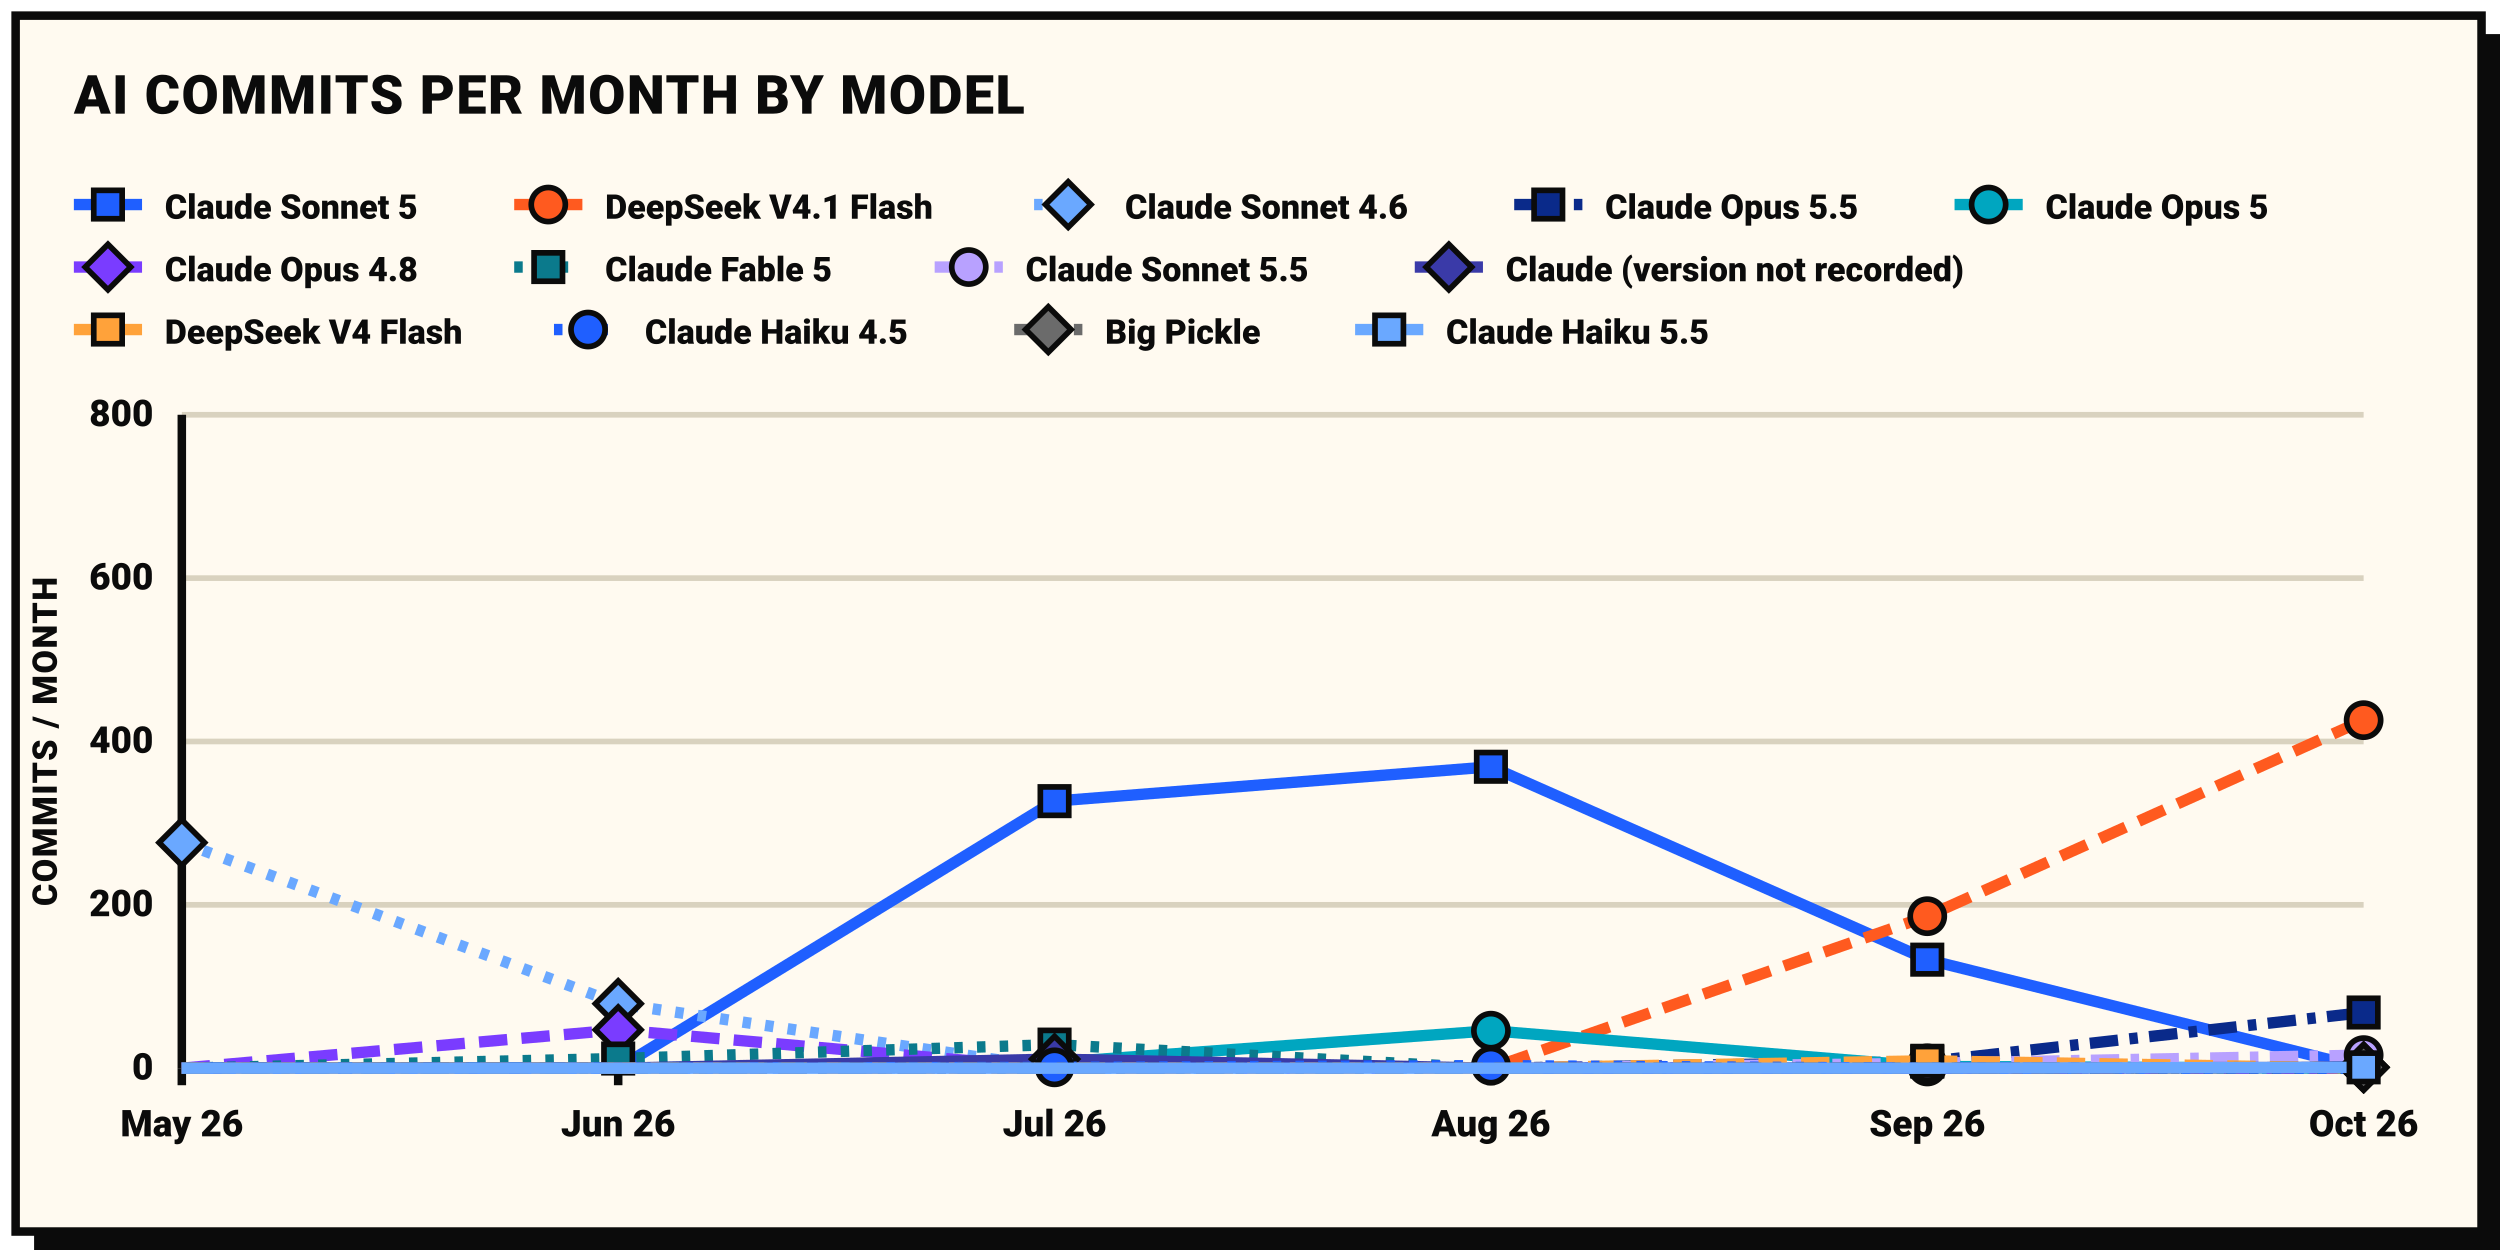
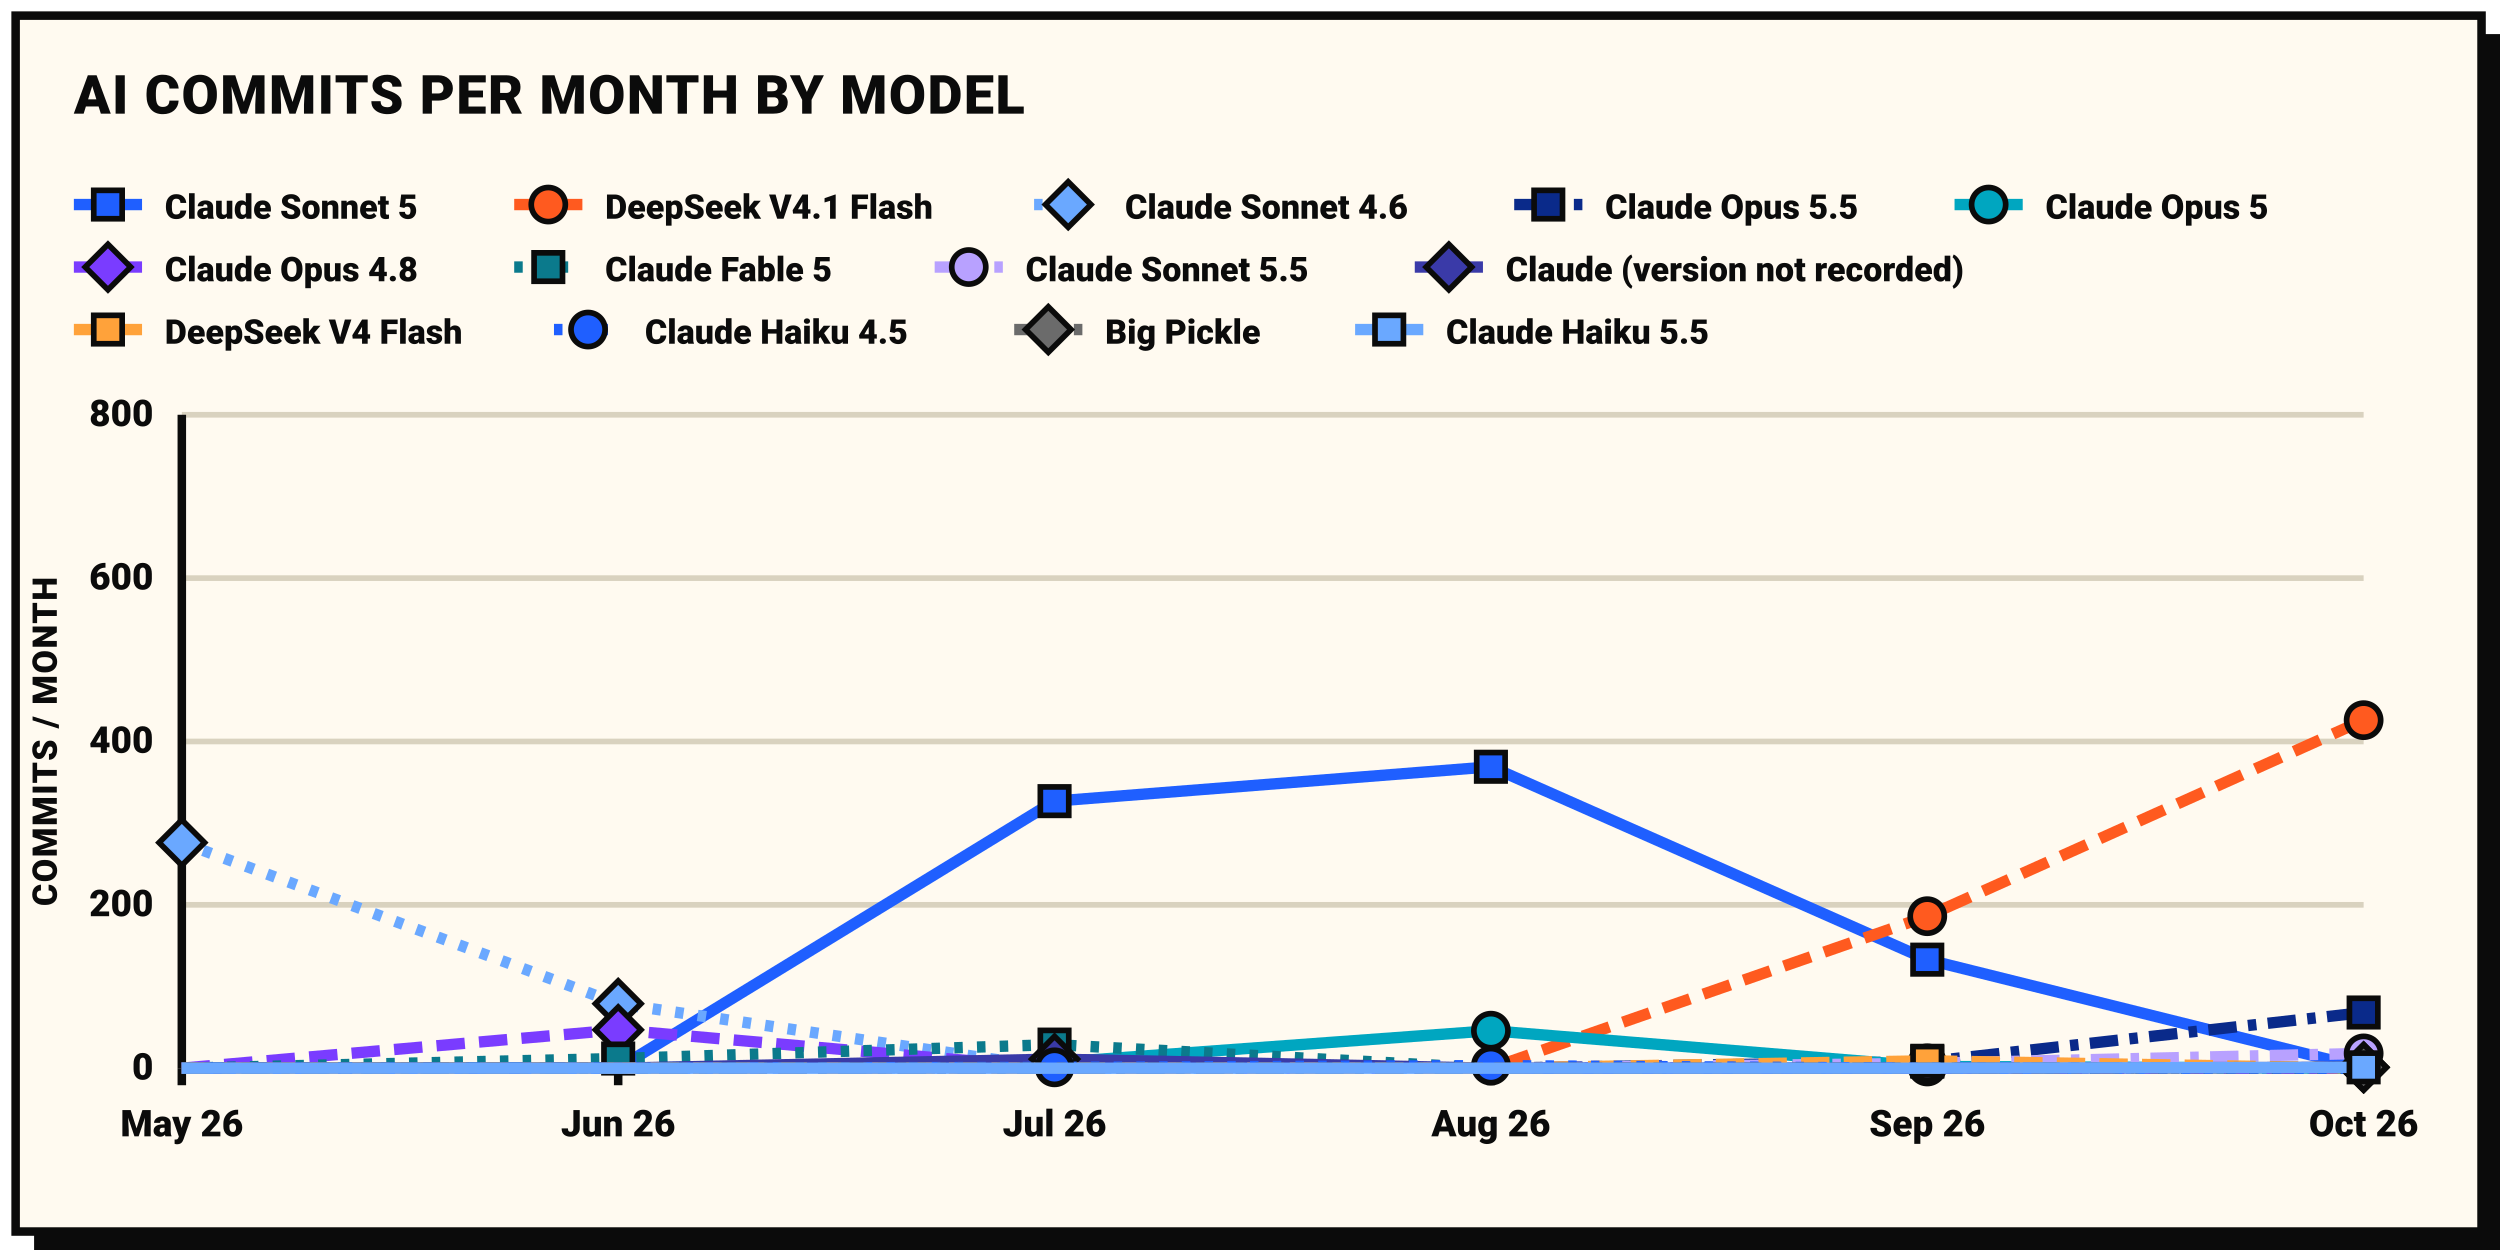
<svg xmlns="http://www.w3.org/2000/svg" viewBox="0 0 880 440" font-family="-apple-system, BlinkMacSystemFont, 'Segoe UI', Roboto, Helvetica, Arial, sans-serif" role="img" aria-labelledby="t d">
  <rect x="12" y="12" width="868" height="428" fill="#0b0b0b" />
  <rect x="5.5" y="5.5" width="868" height="428" fill="#fffaf0" stroke="#0b0b0b" stroke-width="3" />
  <text x="26" y="40" fill="#0b0b0b" font-weight="800" font-size="19" letter-spacing="0.5">AI COMMITS PER MONTH BY MODEL</text>
  <line x1="26" y1="72" x2="50" y2="72" stroke="#1f5fff" stroke-width="4" />
  <rect x="33.0" y="67.0" width="10" height="10" fill="#1f5fff" stroke="#0b0b0b" stroke-width="2" />
  <text x="58" y="77" fill="#0b0b0b" font-weight="800" font-size="12">Claude Sonnet 5</text>
  <line x1="181" y1="72" x2="205" y2="72" stroke="#ff5a1f" stroke-width="4" stroke-dasharray="10 5" />
  <circle cx="193.0" cy="72.0" r="6" fill="#ff5a1f" stroke="#0b0b0b" stroke-width="2" />
  <text x="213" y="77" fill="#0b0b0b" font-weight="800" font-size="12">DeepSeek V4.1 Flash</text>
  <line x1="364" y1="72" x2="388" y2="72" stroke="#6aa8ff" stroke-width="4" stroke-dasharray="3 5" />
  <polygon points="376.0,64.0 384.0,72.0 376.0,80.0 368.0,72.0" fill="#6aa8ff" stroke="#0b0b0b" stroke-width="2" />
  <text x="396" y="77" fill="#0b0b0b" font-weight="800" font-size="12">Claude Sonnet 4.6</text>
  <line x1="533" y1="72" x2="557" y2="72" stroke="#0a2a8a" stroke-width="4" stroke-dasharray="10 4 3 4" />
  <rect x="540.0" y="67.0" width="10" height="10" fill="#0a2a8a" stroke="#0b0b0b" stroke-width="2" />
  <text x="565" y="77" fill="#0b0b0b" font-weight="800" font-size="12">Claude Opus 5.5</text>
  <line x1="688" y1="72" x2="712" y2="72" stroke="#00a6c0" stroke-width="4" />
  <circle cx="700.0" cy="72.0" r="6" fill="#00a6c0" stroke="#0b0b0b" stroke-width="2" />
  <text x="720" y="77" fill="#0b0b0b" font-weight="800" font-size="12">Claude Opus 5</text>
  <line x1="26" y1="94" x2="50" y2="94" stroke="#7a3cff" stroke-width="4" stroke-dasharray="10 5" />
  <polygon points="38.0,86.0 46.0,94.0 38.0,102.0 30.0,94.0" fill="#7a3cff" stroke="#0b0b0b" stroke-width="2" />
  <text x="58" y="99" fill="#0b0b0b" font-weight="800" font-size="12">Claude Opus 4.8</text>
  <line x1="181" y1="94" x2="205" y2="94" stroke="#0b7a8c" stroke-width="4" stroke-dasharray="3 5" />
  <rect x="188.0" y="89.0" width="10" height="10" fill="#0b7a8c" stroke="#0b0b0b" stroke-width="2" />
  <text x="213" y="99" fill="#0b0b0b" font-weight="800" font-size="12">Claude Fable 5</text>
  <line x1="329" y1="94" x2="353" y2="94" stroke="#b8a1ff" stroke-width="4" stroke-dasharray="10 4 3 4" />
  <circle cx="341.0" cy="94.0" r="6" fill="#b8a1ff" stroke="#0b0b0b" stroke-width="2" />
  <text x="361" y="99" fill="#0b0b0b" font-weight="800" font-size="12">Claude Sonnet 5.5</text>
  <line x1="498" y1="94" x2="522" y2="94" stroke="#3a3aa8" stroke-width="4" />
  <polygon points="510.0,86.0 518.0,94.0 510.0,102.0 502.0,94.0" fill="#3a3aa8" stroke="#0b0b0b" stroke-width="2" />
  <text x="530" y="99" fill="#0b0b0b" font-weight="800" font-size="12">Claude (version not recorded)</text>
  <line x1="26" y1="116" x2="50" y2="116" stroke="#ffa23a" stroke-width="4" stroke-dasharray="10 5" />
  <rect x="33.0" y="111.0" width="10" height="10" fill="#ffa23a" stroke="#0b0b0b" stroke-width="2" />
  <text x="58" y="121" fill="#0b0b0b" font-weight="800" font-size="12">DeepSeek V4 Flash</text>
  <line x1="195" y1="116" x2="219" y2="116" stroke="#1f5fff" stroke-width="4" stroke-dasharray="3 5" />
  <circle cx="207.0" cy="116.0" r="6" fill="#1f5fff" stroke="#0b0b0b" stroke-width="2" />
  <text x="227" y="121" fill="#0b0b0b" font-weight="800" font-size="12">Claude Haiku 4.5</text>
  <line x1="357" y1="116" x2="381" y2="116" stroke="#6b6b6b" stroke-width="4" stroke-dasharray="10 4 3 4" />
  <polygon points="369.0,108.0 377.0,116.0 369.0,124.0 361.0,116.0" fill="#6b6b6b" stroke="#0b0b0b" stroke-width="2" />
  <text x="389" y="121" fill="#0b0b0b" font-weight="800" font-size="12">Big Pickle</text>
  <line x1="477" y1="116" x2="501" y2="116" stroke="#6aa8ff" stroke-width="4" />
  <rect x="484.0" y="111.0" width="10" height="10" fill="#6aa8ff" stroke="#0b0b0b" stroke-width="2" />
  <text x="509" y="121" fill="#0b0b0b" font-weight="800" font-size="12">Claude Haiku 5.5</text>
  <line x1="64" y1="376" x2="832" y2="376" stroke="#0b0b0b" stroke-width="3" />
  <text x="54" y="380" fill="#0b0b0b" font-weight="800" font-size="13" text-anchor="end">0</text>
  <line x1="64" y1="318.5" x2="832" y2="318.5" stroke="#d9d2bf" stroke-width="2" />
  <text x="54" y="322.5" fill="#0b0b0b" font-weight="800" font-size="13" text-anchor="end">200</text>
  <line x1="64" y1="261" x2="832" y2="261" stroke="#d9d2bf" stroke-width="2" />
  <text x="54" y="265" fill="#0b0b0b" font-weight="800" font-size="13" text-anchor="end">400</text>
  <line x1="64" y1="203.5" x2="832" y2="203.5" stroke="#d9d2bf" stroke-width="2" />
  <text x="54" y="207.5" fill="#0b0b0b" font-weight="800" font-size="13" text-anchor="end">600</text>
  <line x1="64" y1="146" x2="832" y2="146" stroke="#d9d2bf" stroke-width="2" />
  <text x="54" y="150" fill="#0b0b0b" font-weight="800" font-size="13" text-anchor="end">800</text>
  <line x1="64" y1="146" x2="64" y2="376" stroke="#0b0b0b" stroke-width="3" />
  <line x1="64" y1="376" x2="64" y2="382" stroke="#0b0b0b" stroke-width="3" />
  <text x="64" y="400" fill="#0b0b0b" font-weight="800" font-size="13" text-anchor="middle">May 26</text>
  <line x1="217.6" y1="376" x2="217.6" y2="382" stroke="#0b0b0b" stroke-width="3" />
  <text x="217.6" y="400" fill="#0b0b0b" font-weight="800" font-size="13" text-anchor="middle">Jun 26</text>
  <line x1="371.2" y1="376" x2="371.2" y2="382" stroke="#0b0b0b" stroke-width="3" />
  <text x="371.2" y="400" fill="#0b0b0b" font-weight="800" font-size="13" text-anchor="middle">Jul 26</text>
  <line x1="524.8" y1="376" x2="524.8" y2="382" stroke="#0b0b0b" stroke-width="3" />
  <text x="524.8" y="400" fill="#0b0b0b" font-weight="800" font-size="13" text-anchor="middle">Aug 26</text>
  <line x1="678.4" y1="376" x2="678.4" y2="382" stroke="#0b0b0b" stroke-width="3" />
  <text x="678.4" y="400" fill="#0b0b0b" font-weight="800" font-size="13" text-anchor="middle">Sep 26</text>
  <line x1="832" y1="376" x2="832" y2="382" stroke="#0b0b0b" stroke-width="3" />
  <text x="832" y="400" fill="#0b0b0b" font-weight="800" font-size="13" text-anchor="middle">Oct 26</text>
  <text x="20" y="261" fill="#0b0b0b" font-weight="800" font-size="12" text-anchor="middle" letter-spacing="0.5" transform="rotate(-90 20 261)">COMMITS / MONTH</text>
  <polyline points="64.0,376.0 217.6,376.0 371.2,282.0 524.8,269.9 678.4,337.8 832.0,376.0" fill="none" stroke="#1f5fff" stroke-width="4" stroke-linejoin="miter" />
  <rect x="366.2" y="277.0" width="10" height="10" fill="#1f5fff" stroke="#0b0b0b" stroke-width="2" />
  <rect x="519.8" y="264.9" width="10" height="10" fill="#1f5fff" stroke="#0b0b0b" stroke-width="2" />
  <rect x="673.4" y="332.8" width="10" height="10" fill="#1f5fff" stroke="#0b0b0b" stroke-width="2" />
  <polyline points="64.0,376.0 217.6,376.0 371.2,376.0 524.8,376.0 678.4,322.5 832.0,253.5" fill="none" stroke="#ff5a1f" stroke-width="4" stroke-linejoin="miter" stroke-dasharray="10 5" />
  <circle cx="678.4" cy="322.5" r="6" fill="#ff5a1f" stroke="#0b0b0b" stroke-width="2" />
  <circle cx="832.0" cy="253.5" r="6" fill="#ff5a1f" stroke="#0b0b0b" stroke-width="2" />
  <polyline points="64.0,296.6 217.6,353.3 371.2,376.0 524.8,376.0 678.4,376.0 832.0,376.0" fill="none" stroke="#6aa8ff" stroke-width="4" stroke-linejoin="miter" stroke-dasharray="3 5" />
  <polygon points="64.0,288.6 72.0,296.6 64.0,304.6 56.0,296.6" fill="#6aa8ff" stroke="#0b0b0b" stroke-width="2" />
  <polygon points="217.6,345.3 225.6,353.3 217.6,361.3 209.6,353.3" fill="#6aa8ff" stroke="#0b0b0b" stroke-width="2" />
  <polyline points="64.0,376.0 217.6,376.0 371.2,376.0 524.8,376.0 678.4,373.7 832.0,356.4" fill="none" stroke="#0a2a8a" stroke-width="4" stroke-linejoin="miter" stroke-dasharray="10 4 3 4" />
  <rect x="673.4" y="368.7" width="10" height="10" fill="#0a2a8a" stroke="#0b0b0b" stroke-width="2" />
  <rect x="827.0" y="351.4" width="10" height="10" fill="#0a2a8a" stroke="#0b0b0b" stroke-width="2" />
  <polyline points="64.0,376.0 217.6,376.0 371.2,374.0 524.8,362.8 678.4,375.4 832.0,376.0" fill="none" stroke="#00a6c0" stroke-width="4" stroke-linejoin="miter" />
  <circle cx="371.2" cy="374.0" r="6" fill="#00a6c0" stroke="#0b0b0b" stroke-width="2" />
  <circle cx="524.8" cy="362.8" r="6" fill="#00a6c0" stroke="#0b0b0b" stroke-width="2" />
  <circle cx="678.4" cy="375.4" r="6" fill="#00a6c0" stroke="#0b0b0b" stroke-width="2" />
  <polyline points="64.0,376.0 217.6,362.5 371.2,376.0 524.8,376.0 678.4,376.0 832.0,376.0" fill="none" stroke="#7a3cff" stroke-width="4" stroke-linejoin="miter" stroke-dasharray="10 5" />
  <polygon points="217.6,354.5 225.6,362.5 217.6,370.5 209.6,362.5" fill="#7a3cff" stroke="#0b0b0b" stroke-width="2" />
  <polyline points="64.0,376.0 217.6,372.6 371.2,367.7 524.8,376.0 678.4,376.0 832.0,376.0" fill="none" stroke="#0b7a8c" stroke-width="4" stroke-linejoin="miter" stroke-dasharray="3 5" />
  <rect x="212.6" y="367.6" width="10" height="10" fill="#0b7a8c" stroke="#0b0b0b" stroke-width="2" />
  <rect x="366.2" y="362.7" width="10" height="10" fill="#0b7a8c" stroke="#0b0b0b" stroke-width="2" />
-   <polyline points="64.0,376.0 217.6,376.0 371.2,376.0 524.8,376.0 678.4,374.3 832.0,371.4" fill="none" stroke="#b8a1ff" stroke-width="4" stroke-linejoin="miter" stroke-dasharray="10 4 3 4" />
+   <polyline points="64.0,376.0 217.6,376.0 371.2,376.0 524.8,376.0 678.4,374.3 832.0,370.8" fill="none" stroke="#b8a1ff" stroke-width="4" stroke-linejoin="miter" stroke-dasharray="10 4 3 4" />
  <circle cx="678.4" cy="374.3" r="6" fill="#b8a1ff" stroke="#0b0b0b" stroke-width="2" />
-   <circle cx="832.0" cy="371.4" r="6" fill="#b8a1ff" stroke="#0b0b0b" stroke-width="2" />
+   <circle cx="832.0" cy="370.8" r="6" fill="#b8a1ff" stroke="#0b0b0b" stroke-width="2" />
  <polyline points="64.0,376.0 217.6,376.0 371.2,372.8 524.8,376.0 678.4,376.0 832.0,375.7" fill="none" stroke="#3a3aa8" stroke-width="4" stroke-linejoin="miter" />
  <polygon points="371.2,364.8 379.2,372.8 371.2,380.8 363.2,372.8" fill="#3a3aa8" stroke="#0b0b0b" stroke-width="2" />
  <polygon points="832.0,367.7 840.0,375.7 832.0,383.7 824.0,375.7" fill="#3a3aa8" stroke="#0b0b0b" stroke-width="2" />
  <polyline points="64.0,376.0 217.6,376.0 371.2,376.0 524.8,376.0 678.4,373.4 832.0,376.0" fill="none" stroke="#ffa23a" stroke-width="4" stroke-linejoin="miter" stroke-dasharray="10 5" />
  <rect x="673.4" y="368.4" width="10" height="10" fill="#ffa23a" stroke="#0b0b0b" stroke-width="2" />
  <polyline points="64.0,376.0 217.6,376.0 371.2,375.7 524.8,375.1 678.4,376.0 832.0,376.0" fill="none" stroke="#1f5fff" stroke-width="4" stroke-linejoin="miter" stroke-dasharray="3 5" />
  <circle cx="371.2" cy="375.7" r="6" fill="#1f5fff" stroke="#0b0b0b" stroke-width="2" />
  <circle cx="524.8" cy="375.1" r="6" fill="#1f5fff" stroke="#0b0b0b" stroke-width="2" />
  <polyline points="64.0,376.0 217.6,376.0 371.2,376.0 524.8,376.0 678.4,376.0 832.0,375.7" fill="none" stroke="#6b6b6b" stroke-width="4" stroke-linejoin="miter" stroke-dasharray="10 4 3 4" />
  <polygon points="832.0,367.7 840.0,375.7 832.0,383.7 824.0,375.7" fill="#6b6b6b" stroke="#0b0b0b" stroke-width="2" />
  <polyline points="64.0,376.0 217.6,376.0 371.2,376.0 524.8,376.0 678.4,376.0 832.0,375.7" fill="none" stroke="#6aa8ff" stroke-width="4" stroke-linejoin="miter" />
  <rect x="827.0" y="370.7" width="10" height="10" fill="#6aa8ff" stroke="#0b0b0b" stroke-width="2" />
</svg>
